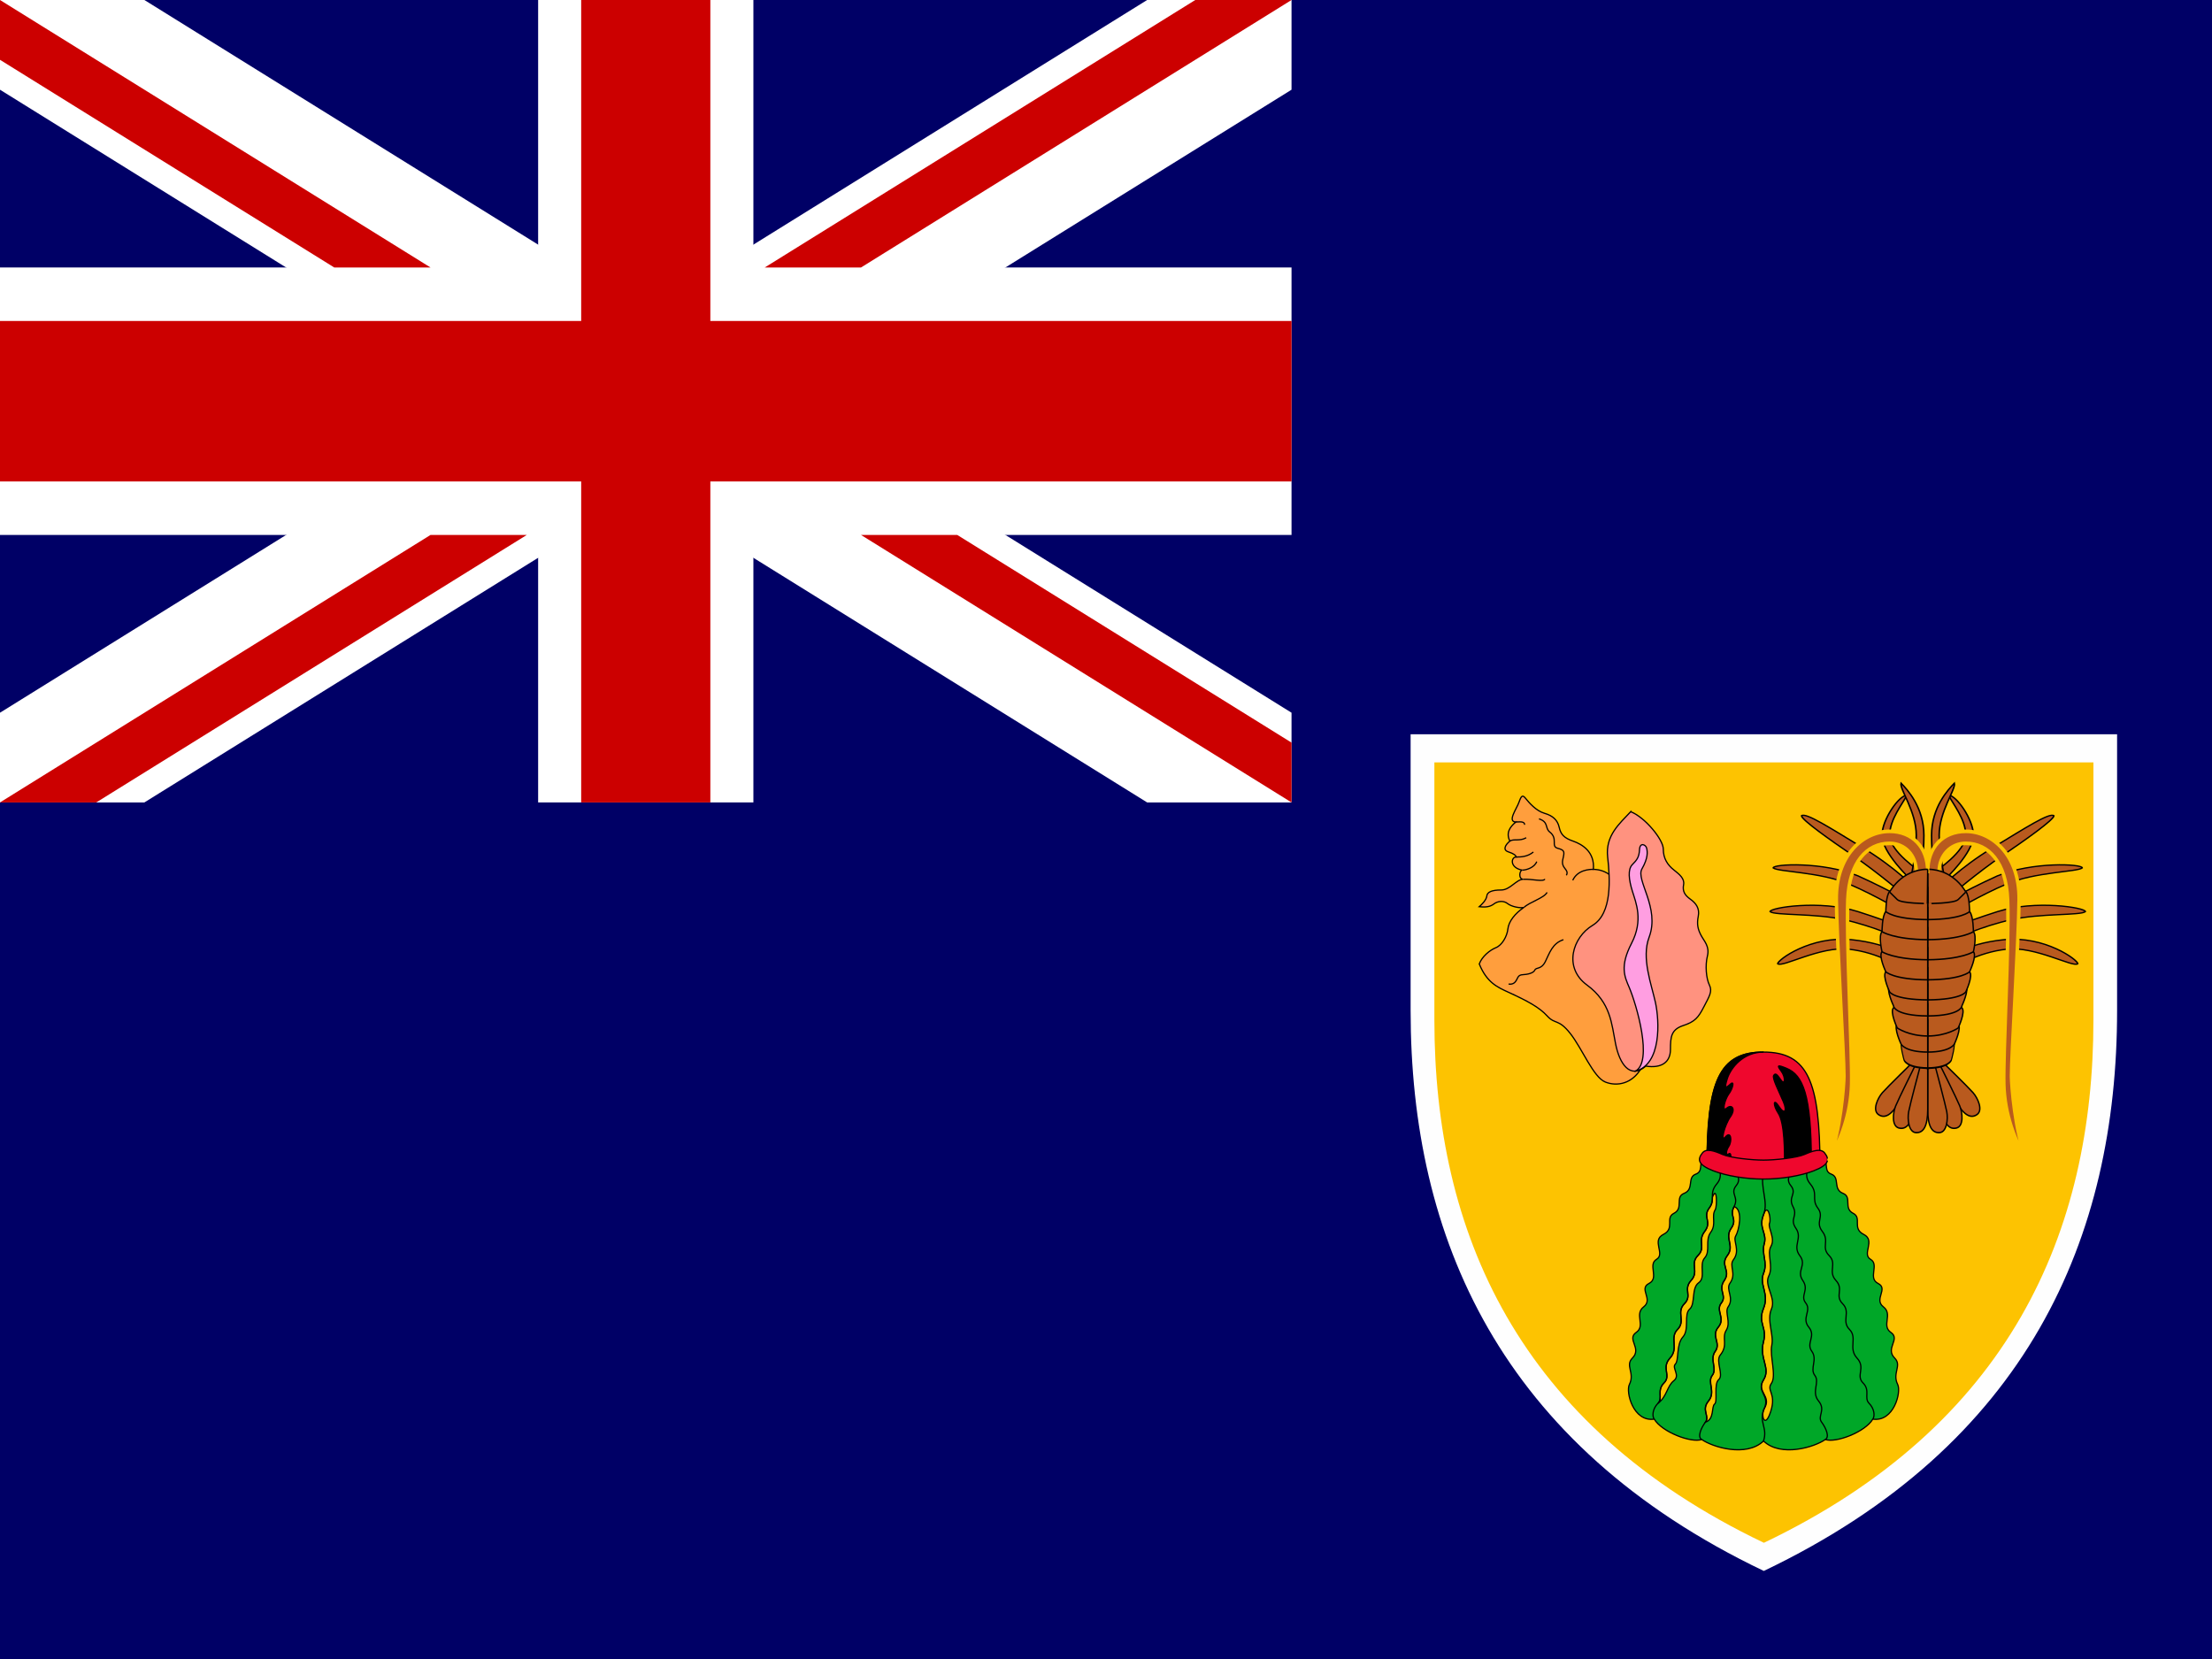
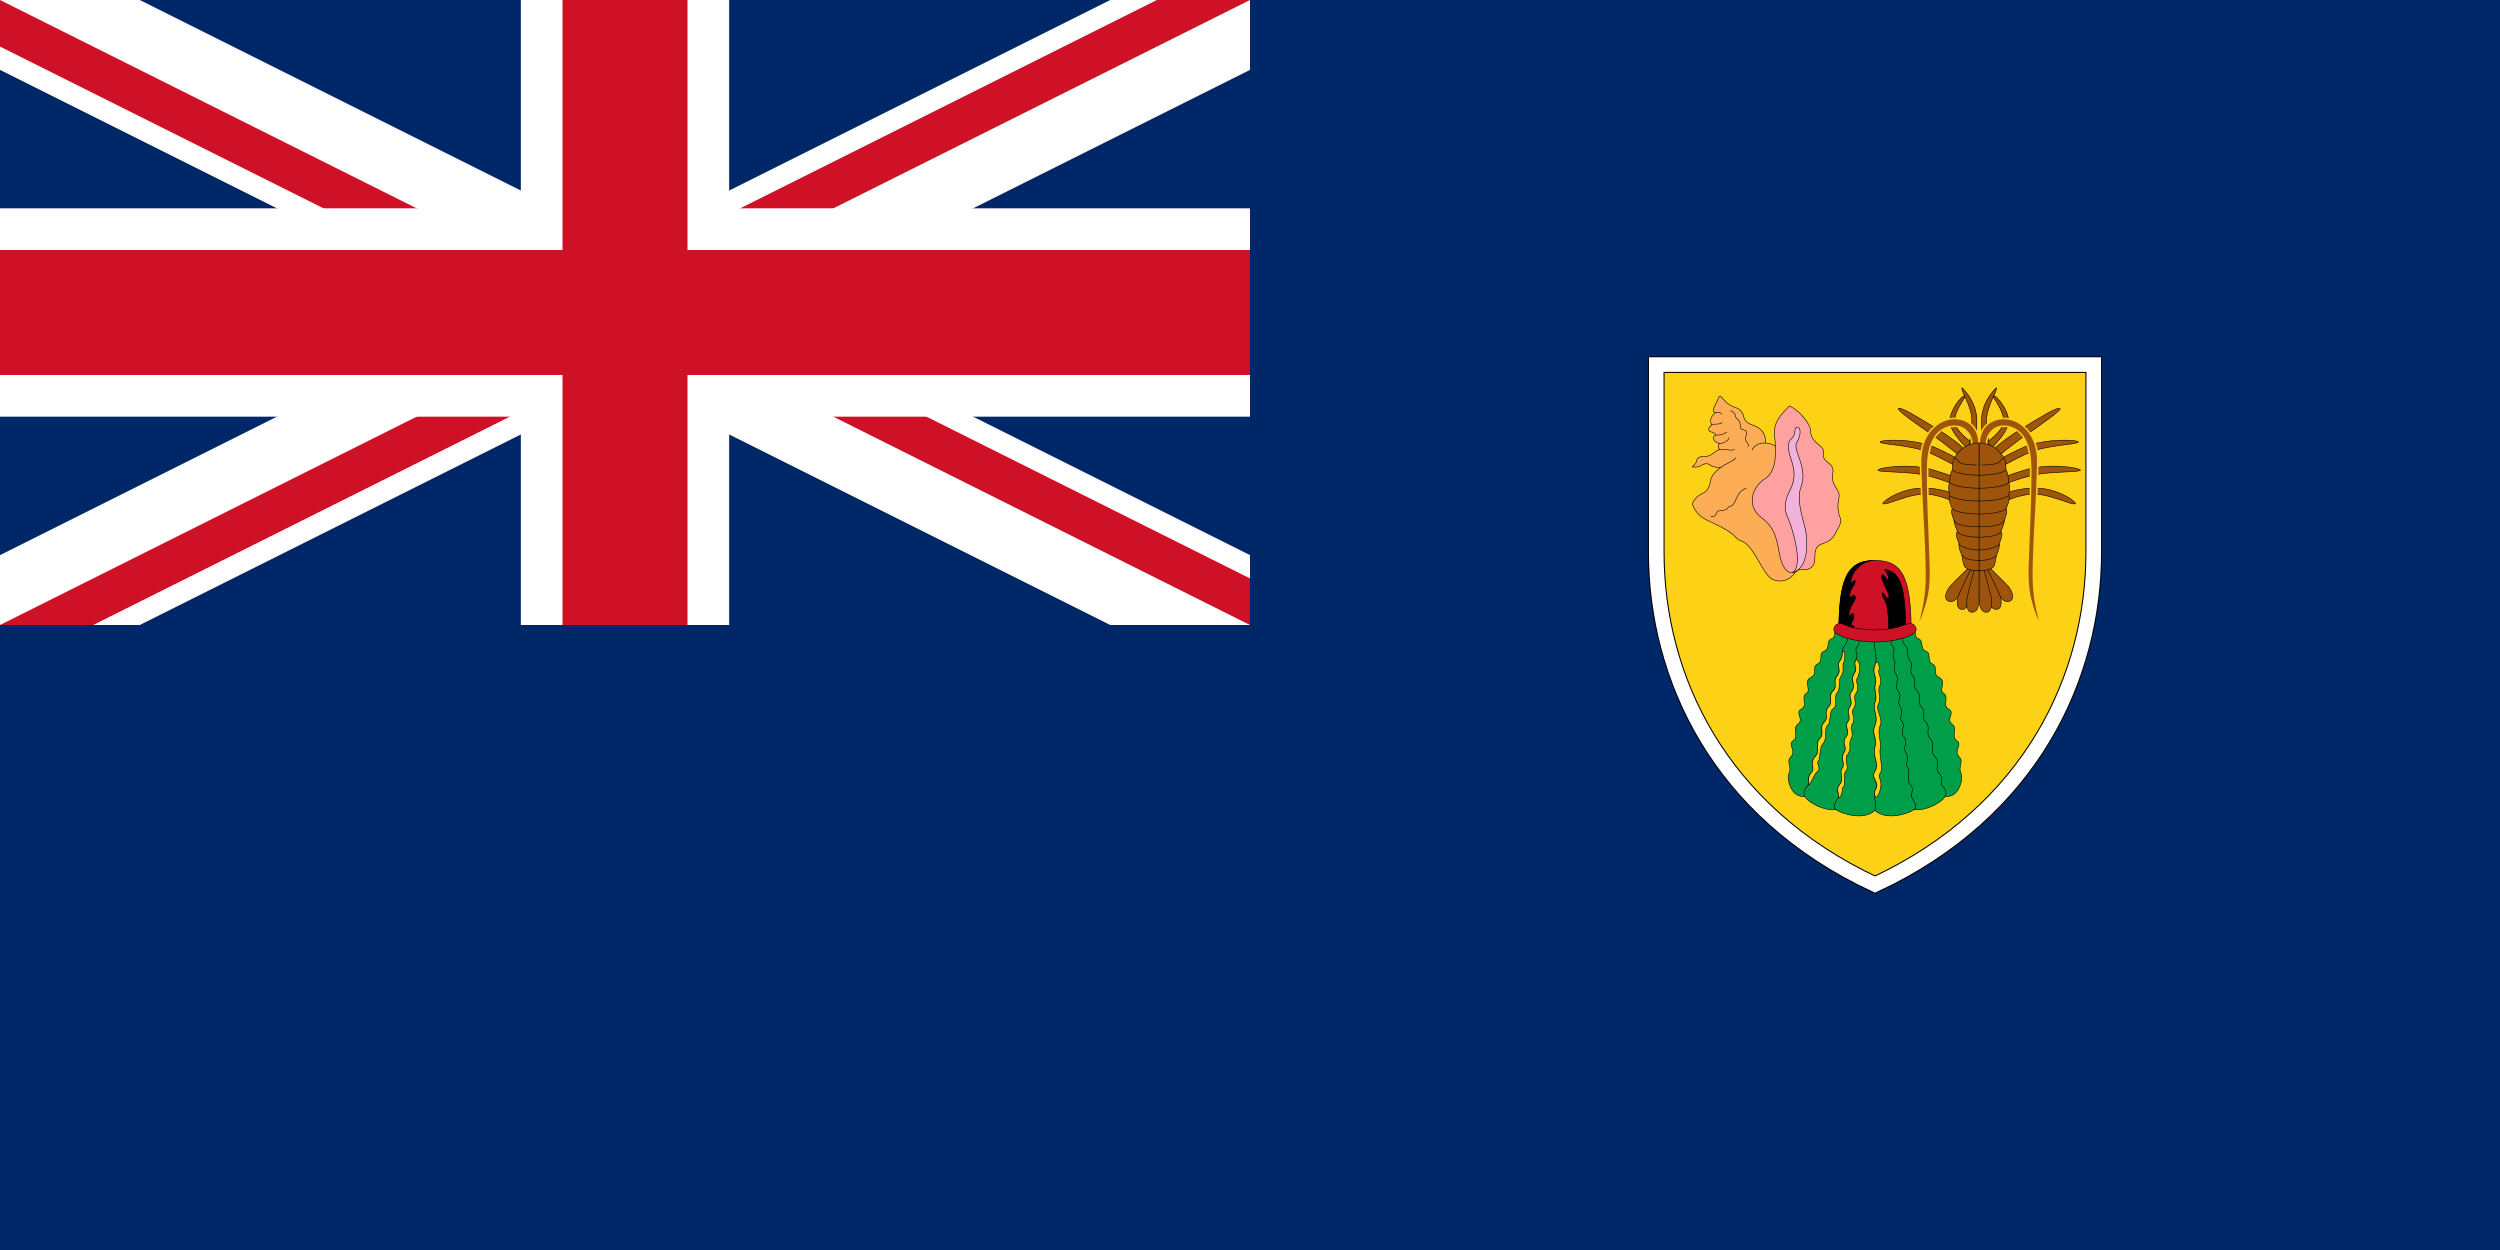
- <svg xmlns="http://www.w3.org/2000/svg" id="svg2" height="480" width="640" version="1.0">
-   <g id="flag">
-     <path id="path14" d="m640 480v-480h-640v480h640z" fill="#006" />
-     <g id="g1690" transform="matrix(.74736 0 0 .92867 0 .0002096)">
-       <rect id="rect3207" fill-rule="evenodd" height="250" width="500" y="-1.1369e-13" x="0" fill="#006" />
-       <g id="g878" stroke-width="1pt" transform="matrix(8.3333 0 0 8.3333 0 -.0002257)">
-         <path id="path879" d="m0 0v3.354l53.292 26.646h6.708v-3.354l-53.292-26.646h-6.708zm60 0v3.354l-53.292 26.646h-6.708v-3.354l53.292-26.646h6.708z" fill="#fff" />
-         <path id="path880" d="m25 0v30h10v-30h-10zm-25 10v10h60v-10h-60z" fill="#fff" />
-         <path id="path881" d="m0 12v6h60v-6h-60zm27-12v30h6v-30h-6z" fill="#c00" />
-         <path id="path882" d="m0 30 20-10h4.472l-20 10h-4.472zm0-30 20 10h-4.472l-15.528-7.764v-2.236zm35.528 10 20-10h4.472l-20 10h-4.472zm24.472 20-20-10h4.472l15.528 7.764v2.236z" fill="#c00" />
+ <svg xmlns="http://www.w3.org/2000/svg" xmlns:xlink="http://www.w3.org/1999/xlink" width="1200" height="600" viewBox="0 0 9600 4800">
+   <defs>
+     <path id="s" d="m840-1000v720c0 480-240 997-840 1277-600-280-840-797-840-1277v-720z" />
+     <clipPath id="c">
+       <path d="m0 0v15h65v15h-5zm60 0h-30v35H0v-5z" />
+     </clipPath>
+   </defs>
+   <g transform="scale(80)" fill="#002868">
+     <path d="m0 0h60a1 1 0 0 1-60 30z" />
+     <g fill="none">
+       <path stroke="#fff" stroke-width="6" d="m0 0 60 30m-60 0 60-30" />
+       <path stroke="#ce1126" stroke-width="4" clip-path="url(#c)" d="m0 0 60 30m-60 0 60-30" />
+       <path stroke="#fff" stroke-width="10" d="m30-5v40m-35-20h70" />
+       <path stroke="#ce1126" stroke-width="6" d="m30 0v35m-30-20h65" />
+     </g>
+     <path d="m0 30h60V0h60v60H0" />
+   </g>
+   <g transform="translate(7200,2400)" fill="none" stroke="#000">
+     <use xlink:href="#s" fill="#fcd116" stroke-width="64" />
+     <use xlink:href="#s" stroke="#fff" stroke-width="56" />
+     <g stroke-width="2.2" stroke-linecap="round" stroke-linejoin="round">
+       <g transform="translate(-400,-400)">
+         <path fill="#fcad56" d="m97 193c-22 37-59 45-88 33-30-12-57-82-87-120-29-37-37-21-57-43-19-21-49-37-96-59-26-12-53-23-71-69 7-19 26-35 41-41 15-5 27-27 29-46 2-18 18-38 40-53-10 2-31-2-41-9-9-8-24-6-33 1-9 6-20 8-36 6 6-5 17-16 18-26 1-10 13-15 36-15 22 0 37-26 55-26-13 0-10-22-3-23-32-6-28-32-15-32-1-4-5-8-20-13-14-5-7-18 4-26-10-20-1-35 15-48-22-1 2-32 8-49 6-16 9-18 16-8 8 9 26 30 47 36 20 6 32 17 36 34 4 18 12 27 34 35 23 7 54 26 50 69 18 1 31 6 42 15" />
+         <path fill="#ffa1a1" d="m152-349c0 24 11 39 25 51 15 12 28 22 25 37-3 16 3 26 16 36 14 10 24 22 20 42-4 20-1 32 7 47 8 15 22 27 16 51-6 24-3 56 5 72 7 15 0 27-14 54-14 26-22 36-51 46-30 9-32 27-32 58 0 32-21 48-60 42-40 33-65-6-75-55-10-49-12-102-71-145-58-44-35-118 14-148 49-29 43-115 37-168-5-53 30-83 57-112 36 14 81 69 81 92z" />
+         <path fill="#f1b2dc" d="m152-349m-85 341c-11-26-23-52 6-108 30-57 11-100 2-129-9-28-11-54 0-66 12-11 17-18 18-37 1-18 16-12 18-3 2 9 4 24-12 51-16 28 45 96 17 169-19 51 6 116 16 161 10 45 16 153-50 169 45-22 3-165-15-207z" />
+         <path d="m-230-16c11 2 17-4 20-11 3-7 5-11 15-12 10 0 26-3 30-11 3-8 15-1 26-21 10-21 17-45 44-54m74-174c-10 0-39 1-51 27m-83-151c24 7 14 23 26 32 22 17 2 35 20 40 18 5 17 8 13 28-6 23 16 24 8 39m-104 79c14-13 49-23 57-37m-58-32c21-1 49 7 53-1m-56-22c10 0 31-7 35-21m-50-11c12 0 27-1 42-12m-58-27c9-7 25 1 40-9m-25-39c7 0 22-2 22 7" />
      </g>
-     </g>
-     <g id="g2827" transform="matrix(.9382 0 0 .9382 -334.01 51.775)">
-       <path id="path1392" d="m1008.9 171.25v85.175c0 69.928-27.467 133.94-108.95 172.85-81.45-38.91-108.92-102.92-108.92-172.85v-85.175h217.91z" fill-opacity=".996" fill="#fff" />
-       <path id="path18" d="m1001.6 179.93v79.444c0 65.223-25.619 124.93-101.62 161.22-76.004-36.291-101.62-95.996-101.62-161.22v-79.444h203.25z" fill-opacity=".996" fill="#fdc300" />
-       <g id="g20" stroke="#000" stroke-width=".091" transform="matrix(4.1664 0 0 4.1669 -5.4589 -5.4597)">
-         <path id="path22" d="m205.96 52.847c-0.353-0.265-0.736-0.427-1.265-0.441 0.117-1.295-0.824-1.854-1.501-2.089-0.676-0.235-0.912-0.5-1.029-1.03-0.118-0.53-0.471-0.853-1.089-1.03-0.618-0.177-1.148-0.794-1.383-1.089-0.235-0.294-0.324-0.235-0.5 0.265-0.177 0.5-0.883 1.442-0.236 1.471-0.47 0.382-0.735 0.824-0.441 1.412-0.324 0.265-0.559 0.647-0.118 0.794 0.442 0.147 0.559 0.265 0.589 0.383-0.397 0-0.5 0.794 0.441 0.971-0.206 0.029-0.294 0.677 0.089 0.677-0.53 0-0.972 0.794-1.648 0.794-0.677 0-1.03 0.147-1.059 0.441-0.03 0.294-0.383 0.647-0.559 0.794 0.5 0.059 0.823 0 1.088-0.206s0.706-0.265 1.001-0.029c0.294 0.235 0.912 0.353 1.206 0.294-0.647 0.441-1.118 1.03-1.177 1.589-0.059 0.559-0.441 1.206-0.883 1.383-0.441 0.176-1.029 0.647-1.235 1.206 0.559 1.383 1.352 1.724 2.147 2.089 1.413 0.647 2.295 1.118 2.884 1.765 0.588 0.647 0.824 0.176 1.706 1.294 0.883 1.118 1.707 3.236 2.589 3.59 0.883 0.353 2.001 0.118 2.648-1 0.648-1.118 1.06-12.416-2.265-14.299z" fill="#ff9e3d" />
-         <path id="path24" d="m207.46 48.139c-0.824 0.883-1.884 1.765-1.707 3.354s0.353 4.178-1.118 5.061c-1.471 0.883-2.177 3.119-0.412 4.413 1.765 1.295 1.824 2.884 2.118 4.355 0.295 1.471 1.06 2.648 2.237 1.648 1.176 0.176 1.824-0.294 1.824-1.236s0.059-1.471 0.941-1.765c0.883-0.294 1.118-0.589 1.53-1.383 0.412-0.794 0.647-1.147 0.412-1.618-0.235-0.471-0.324-1.442-0.147-2.148 0.177-0.706-0.235-1.089-0.471-1.53-0.235-0.441-0.323-0.824-0.206-1.412 0.118-0.589-0.176-0.971-0.588-1.265-0.412-0.294-0.589-0.588-0.5-1.059 0.088-0.471-0.295-0.765-0.736-1.118s-0.765-0.824-0.765-1.53c0-0.706-1.353-2.354-2.412-2.766z" fill="#ff927f" />
-         <path id="path26" d="m207.79 67.352c1.971-0.5 1.795-3.737 1.501-5.09-0.295-1.353-1.051-3.292-0.471-4.825 0.824-2.177-1.001-4.237-0.53-5.061 0.471-0.824 0.412-1.265 0.353-1.53-0.058-0.265-0.5-0.471-0.529 0.088-0.03 0.559-0.177 0.765-0.53 1.118s-0.265 1.118 0 1.971c0.265 0.853 0.824 2.148-0.059 3.854-0.882 1.706-0.519 2.467-0.176 3.266 0.529 1.236 1.795 5.531 0.441 6.208z" fill="#ff9ee1" />
-         <path id="path28" d="m198.96 48.904c0.221 0 0.648-0.088 0.648 0.206" fill="none" />
-         <path id="path30" d="m198.52 50.316c0.265-0.191 0.736 0.029 1.206-0.25" fill="none" />
-         <path id="path32" d="m198.99 51.493c0.353 0 0.824-0.015 1.265-0.368" fill="none" />
-         <path id="path34" d="m199.43 52.464c0.324 0 0.927-0.206 1.074-0.632" fill="none" />
-         <path id="path36" d="m199.52 53.141c0.632-0.029 1.471 0.206 1.588-0.015" fill="none" />
-         <path id="path38" d="m199.55 55.23c0.441-0.412 1.486-0.691 1.721-1.118" fill="none" />
-         <path id="path40" d="m200.67 48.669c0.735 0.235 0.431 0.69 0.794 0.971 0.648 0.5 0.059 1.059 0.589 1.206 0.529 0.147 0.52 0.236 0.382 0.824-0.162 0.692 0.5 0.721 0.265 1.177" fill="none" />
-         <path id="path42" d="m204.7 52.406c-0.294 0-1.162 0.029-1.53 0.809" fill="none" />
-         <path id="path44" d="m198.42 60.894c0.339 0.059 0.508-0.134 0.603-0.324 0.103-0.206 0.147-0.353 0.456-0.368 0.309-0.015 0.78-0.103 0.883-0.338 0.103-0.235 0.471-0.015 0.78-0.633 0.309-0.618 0.515-1.353 1.338-1.618" fill="none" />
+       <g transform="translate(400,-400)" fill="#9e540a">
+         <g id="L1">
+           <path d="m-55-233c0 0-70-59-128-99-58-40-128-89-128-99 11-8 70 30 151 79 82 50 128 99 128 99zm-5 40c0 0-68-41-135-70-70-29-175-29-186-39 0-10 122-16 209 19 89 41 135 70 135 70zm-1 68c0 0-74-34-146-50-70-16-170-10-182-19 0-10 124-30 217 0 94 29 134 49 134 49zm-4 69c0 0-56-38-130-46-70-7-163 46-175 36 0-10 81-69 182-59 99 10 146 49 146 49zm23-218c0 0-71-65-71-109 0-39 43-99 62-99-10 20-43 60-43 99 0 40 75 89 75 89z" />
+           <path d="m-42-274c0 0 14-65 14-109 0-59-42-113-38-128 15 15 57 59 57 128 0 60-10 89-10 89z" />
+           <g stroke="none">
+             <use xlink:href="#ant" stroke="#fcd116" stroke-width="12" />
+             <path id="ant" d="m-25-295c0-19-7-36-19-49-16-19-40-25-65-21-30 5-54 23-69 51-20 37-22 77-23 116 0 135 5 190 9 323 1 39 8 119-10 182-7 27-15 52-27 78 8-33 12-50 16-75 11-65 8-126 6-186-4-123-11-186-15-335-1-45 3-79 24-115 22-37 60-64 103-64 18 0 33 3 48 12 30 16 44 49 44 82z" />
+           </g>
+           <path d="m-19 187c0 0-28 50-49 86-21 36-38 44-54 33-15-11-2-40 10-54 12-14 79-79 79-79z" />
+           <path d="m-12 191c0 0-11 57-20 98-8 41-22 55-39 50-18-4-15-37-8-54 7-17 49-103 49-103z" />
+           <path d="m0 193c0 0 0 58 0 100 0 42-10 59-29 58-18-1-22-33-18-52 3-18 28-111 28-111z" />
+         </g>
+         <use transform="scale(-1,1)" xlink:href="#L1" />
+         <g id="L2">
+           <path d="m0 192c-53-1-58-20-58-20 0 0-7-24-8-39-1-2-15-32-11-45-5-12-17-41-6-46-5-14-13-30-14-45-4-11-14-35-6-43 0 0-19-40-10-50 0 0-9-39 0-49 0 0 0-40 10-50 0 0 0-39 9-49 0 2 28-55 94-55l-1 85H0z" />
+           <path fill="none" d="m0-26c-85-1-103-20-103-20m103-30c-85 0-113-20-113-20m113-29c-85-1-113-20-113-20m113-30c-85-1-103-20-103-20m102-19c1 0-64 0-74-10l-19-19m94 395c-25 0-53-4-66-19m66-21c-47 0-75-19-75-19 0 0-1-2-2-5m77-25c-62-1-79-14-83-21m83-19c-85 0-94-20-94-20 0 0-1-2-3-6" />
+         </g>
+         <use transform="scale(-1,1)" xlink:href="#L2" />
      </g>
-       <g id="g136" stroke="#000" stroke-width=".091" transform="matrix(4.1664 0 0 4.1669 -5.4589 -5.4597)">
-         <path id="path138" d="m221.76 73.75c0.333 0.484-0.012 1.007 0.553 1.216 0.662 0.245 0.084 1.116 0.865 1.422 0.692 0.272 0.005 1.105 0.753 1.478 0.669 0.335-0.112 1.116 0.781 1.562 0.892 0.446-0.168 1.45 0.502 1.841 0.669 0.391-0.223 1.395 0.558 1.785 0.781 0.39-0.335 1.171 0.39 1.729 0.725 0.558-0.167 1.395 0.558 1.897s-0.445 1.173 0.279 1.897c0.558 0.558-0.201 1.104 0.223 1.952 0.279 0.558-0.279 2.789-1.841 2.566-0.558 0.948-2.733 1.785-3.514 1.506-0.781 0.558-3.291 1.339-4.575 0.112-1.282 1.227-3.793 0.446-4.574-0.112-0.781 0.279-2.956-0.558-3.514-1.506-1.562 0.223-2.12-2.008-1.841-2.566 0.424-0.848-0.335-1.395 0.223-1.952 0.724-0.724-0.446-1.395 0.279-1.897s-0.167-1.339 0.558-1.897c0.725-0.558-0.391-1.339 0.39-1.729 0.781-0.391-0.111-1.395 0.558-1.785 0.67-0.391-0.39-1.395 0.502-1.841 0.893-0.446 0.112-1.227 0.781-1.562 0.748-0.374 0.061-1.206 0.753-1.478 0.781-0.307 0.203-1.177 0.865-1.422 0.574-0.212 0.208-0.749 0.57-1.239 1.661 0.653 6.803 1.122 8.918 0.023z" fill="#00a728" />
-         <g id="g140" fill-opacity=".996" fill="#fdc300">
-           <path id="path142" d="m213.51 76.668c0.001 0.251-0.005 0.5-0.237 0.809-0.502 0.669 0.223 1.004-0.335 1.729-0.557 0.725 0.112 1.171-0.502 1.785-0.613 0.614 0.112 1.171-0.502 1.841-0.613 0.669 0.112 1.116-0.502 1.729-0.613 0.614 0.112 1.283-0.502 1.897-0.613 0.614 0.112 1.395-0.558 2.12-0.669 0.725 0.112 1.283-0.446 1.841-0.558 0.558-0.056 1.116-0.446 1.506 0.669-0.502 0.669-1.283 1.171-1.673 0.502-0.391-0.167-0.948 0.112-1.227s0.056-1.45 0.558-2.008c0.502-0.558 0.056-1.673 0.502-2.064s0.111-1.562 0.669-1.952 0-1.339 0.446-1.841c0.447-0.502 0-1.283 0.447-1.897 0.446-0.614 0.02-1.171 0.334-1.673 0.14-0.223 0.14-1.841-0.209-0.92z" />
-           <path id="path144" d="m215.12 77.365c-0.39 0.725 0.279 0.892-0.223 1.618s0.279 1.283-0.279 2.008 0.279 1.116-0.223 1.841c-0.502 0.725 0.223 1.116-0.223 1.673-0.447 0.558 0.334 1.116-0.223 1.785-0.558 0.669 0.223 1.171-0.224 1.785-0.446 0.614 0.168 1.283-0.223 1.785-0.39 0.502 0.279 1.227-0.279 1.897s0.112 1.116-0.223 1.562c0.67-0.223 0.419-1.144 0.67-1.339 0.251-0.195-0.084-1.478 0.306-1.813 0.391-0.335-0.251-1.367 0.112-1.813 0.614-0.753 0.084-1.255 0.446-1.841 0.363-0.586-0.138-1.338 0.14-1.729 0.474-0.669-0.21-1.273 0.139-1.757 0.502-0.697-0.097-1.272 0.251-1.729 0.53-0.697-0.056-1.395 0.168-1.757 0.223-0.363 0.585-1.925-0.112-2.175z" />
-           <path id="path146" d="m217.29 77.974c-0.39 0.972 0.279 1.361 0.056 2.138-0.223 0.778 0.279 1.361-0.056 2.203-0.334 0.842 0.447 1.49 0 2.592-0.446 1.102 0.288 1.376 0 2.462-0.334 1.264 0.558 1.933 0 2.826-0.557 0.892 0.639 1.188 0.056 2.12-0.279 0.446 0.028 1.59 0.474 0.223 0.447-1.367-0.334-1.534 0.056-2.092 0.391-0.558-0.139-2.036 0.028-2.817 0.168-0.781-0.39-1.841-0.028-2.678 0.363-0.837-0.558-1.729-0.195-2.454 0.363-0.725-0.167-1.618 0.167-2.203 0.335-0.586-0.251-1.367-0.111-1.701 0.139-0.335-0.14-1.571-0.447-0.618z" />
+       <g>
+         <g id="L3">
+           <path fill="#009e49" d="m0 712c-43 40-126 14-152-4-27 9-99-19-118-50-52 7-70-67-61-86 14-28-11-46 7-65 25-24-14-47 10-63 24-17-6-45 18-63 25-19-13-45 13-58 26-13-3-47 19-60 22-13-13-46 17-61 29-15 3-41 26-52 25-13 2-40 25-49 26-11 7-40 29-48 19-7 7-25 19-41H0" />
+           <path d="m-99 18c-20 20 4 35-16 59-21 25-2 38-19 60-17 22 8 33-11 58-19 24 4 39-17 59-20 21 4 39-17 61-20 23 4 38-16 58-21 21 3 43-17 63-20 21 4 47-19 71-22 24 4 43-14 61-19 19-2 38-15 51-13 13-15 31-10 39m210-633c-18 25 10 36-7 56-17 21 7 28-6 52-13 24 10 30-7 54-17 24 9 43-9 67-19 24 9 37-8 61-16 25 8 38-7 56-15 19 11 37-8 60-18 22 8 39-7 59-15 21 6 43-7 60-13 16 9 41-10 63-18 22 4 37-7 52-11 15-20 37-9 43" />
        </g>
-         <path id="path148" d="m221.47 74.408c0-6.303-0.892-8.479-4.184-8.479-3.291 0-4.183 2.175-4.183 8.479h8.367z" fill="#ef072d" />
-         <g id="g150" fill="none">
-           <path id="path152" d="m214.33 73.906c-0.614 0.614 0.112 1.06-0.502 1.785-0.614 0.725-0.056 1.116-0.558 1.785s0.223 1.004-0.335 1.729c-0.557 0.725 0.112 1.171-0.502 1.785-0.613 0.614 0.112 1.171-0.502 1.841-0.613 0.669 0.112 1.116-0.502 1.729-0.613 0.614 0.112 1.283-0.502 1.897-0.613 0.614 0.112 1.395-0.558 2.12-0.669 0.725 0.112 1.283-0.446 1.841-0.558 0.558-0.056 1.116-0.446 1.506-0.391 0.391-0.446 0.934-0.279 1.171" />
-           <path id="path154" d="m215.5 74.129c-0.557 0.725 0.279 1.06-0.223 1.673-0.502 0.614 0.223 0.837-0.167 1.562s0.279 0.892-0.223 1.618 0.279 1.283-0.279 2.008 0.279 1.116-0.223 1.841c-0.502 0.725 0.223 1.116-0.223 1.673-0.447 0.558 0.334 1.116-0.223 1.785-0.558 0.669 0.223 1.171-0.224 1.785-0.446 0.614 0.168 1.283-0.223 1.785-0.39 0.502 0.279 1.227-0.279 1.897s0.112 1.116-0.223 1.562c-0.335 0.446-0.599 1.102-0.279 1.283" />
-           <path id="path156" d="m217.29 74.799c-0.278 1.166 0.391 2.203 0 3.175-0.39 0.972 0.279 1.361 0.056 2.138-0.223 0.778 0.279 1.361-0.056 2.203-0.334 0.842 0.447 1.49 0 2.592-0.446 1.102 0.288 1.376 0 2.462-0.334 1.264 0.558 1.933 0 2.826-0.557 0.892 0.503 1.116 0.056 2.12-0.446 1.004 0.279 1.395-0.056 2.399" />
-           <path id="path158" d="m220.25 73.906c0.614 0.614-0.112 1.06 0.502 1.785 0.614 0.725 0.056 1.116 0.558 1.785s-0.223 1.004 0.335 1.729c0.557 0.725-0.112 1.171 0.502 1.785 0.613 0.614-0.112 1.171 0.502 1.841 0.613 0.669-0.112 1.116 0.502 1.729 0.613 0.614-0.112 1.283 0.502 1.897 0.613 0.614-0.112 1.395 0.558 2.12 0.669 0.725-0.112 1.283 0.446 1.841 0.558 0.558 0.056 1.116 0.446 1.506 0.391 0.391 0.447 0.934 0.279 1.171" />
-           <path id="path160" d="m219.08 74.129c0.557 0.725-0.279 1.06 0.223 1.673 0.502 0.614-0.223 0.837 0.167 1.562 0.391 0.725-0.279 0.892 0.223 1.618s-0.279 1.283 0.279 2.008-0.279 1.116 0.223 1.841c0.502 0.725-0.223 1.116 0.223 1.673 0.447 0.558-0.334 1.116 0.224 1.785 0.557 0.669-0.224 1.171 0.223 1.785 0.446 0.614-0.168 1.283 0.223 1.785 0.39 0.502-0.279 1.227 0.279 1.897s-0.112 1.116 0.223 1.562c0.335 0.446 0.6 1.102 0.279 1.283" />
-         </g>
-         <path id="path162" d="m213.11 74.408c0-6.303 0.892-8.479 4.183-8.479-1.506 0-2.426 1.171-2.677 1.952s-0.112 0.725 0.223 0.418 0.167 0.363-0.111 0.725c-0.279 0.363-0.558 1.395-0.168 1.06 0.391-0.335 0.697 0.056 0.279 0.641s-0.781 1.952-0.363 1.478c0.419-0.474 0.502 0.307 0.252 0.697-0.252 0.391-0.224 0.725 0 0.558 0.223-0.167 0.195 0.641-0.028 0.948h-1.59z" />
-         <path id="path164" d="m220.83 74.046c0-4.937-0.613-6.415-1.84-6.917-0.695-0.285-0.715-0.223-0.383 0.223s0.281 1.088-0.026 0.641c-0.306-0.446-0.408-0.53-0.536-0.335-0.128 0.195 0.357 1.116 0.715 1.952 0.288 0.673 0.102 1.004-0.332 0.335s-0.434-0.063-0.053 0.502c0.489 0.725 0.474 2.929 0.474 3.849l1.981-0.251z" />
-         <path id="path166" d="m217.29 75.329c1.311 0 2.746-0.234 3.71-0.608 1.144-0.444 1.205-0.834 0.809-1.333-0.279-0.351-0.893-0.14-1.478 0.117-0.586 0.257-2.204 0.421-3.041 0.421-0.836 0-2.454-0.164-3.04-0.421-0.585-0.257-1.199-0.468-1.478-0.117-0.396 0.498-0.335 0.888 0.809 1.333 0.963 0.374 2.399 0.608 3.709 0.608z" fill="#ef072d" />
-       </g>
-       <g id="g1070" fill-rule="evenodd" fill="#b95a1e" transform="matrix(.8956 0 0 .8957 239.49 59.739)">
-         <path id="path577" d="m779.41 912.6s-0.12 103.6 0 179.24c0.12 75.63 19.822 104.91 54.262 103.59 34.44-1.33 41.108-58.83 34.531-92.08-6.577-33.26-53.24-198.97-53.24-198.97l-35.553 8.222z" transform="matrix(.063084 -.040736 .038634 .066517 712.1 209.87)" stroke="#000" stroke-width="6.377" />
-         <path id="path576" d="m779.41 912.6s-0.12 103.6 0 179.24c0.12 75.63 19.822 104.91 54.262 103.59 34.44-1.33 41.108-58.83 34.531-92.08-6.577-33.26-53.24-198.97-53.24-198.97l-35.553 8.222z" transform="matrix(.072361 -.016199 .015363 .076299 725.15 182.35)" stroke="#000" stroke-width="6.377" />
-         <path id="path575" d="m779.41 912.6s-0.12 103.6 0 179.24c0.12 75.63 19.822 104.91 54.262 103.59 34.44-1.33 41.108-58.83 34.531-92.08-6.577-33.26-53.24-198.97-53.24-198.97l-35.553 8.222z" transform="matrix(.073974 0 0 .077999 736.23 168.42)" stroke="#000" stroke-width="6.377" />
-         <path id="path574" d="m779.53 255.12c159.57-1.394 177.16-35.432 177.16-35.432s35.43-70.866 17.716-88.584c-17.717-17.716-194.88-17.716-194.88-17.716v141.73z" transform="matrix(.045906 0 0 .077999 758.11 219.55)" stroke="#000" stroke-width="8.095" />
-         <path id="path570" d="m779.53 255.12c106.3 0 124.02-35.432 124.02-35.432s35.43-70.866 17.716-88.584c-17.717-17.716-141.73-17.716-141.73-17.716v141.73z" transform="matrix(.073974 0 0 .077999 736.23 214.02)" stroke="#000" stroke-width="6.377" />
-         <path id="path569" d="m779.53 255.12c88.583 0 141.73-35.433 141.73-35.433s35.43-70.866 17.716-88.584c-17.72-17.72-159.45-17.71-159.45-17.71v141.73z" transform="matrix(.073974 0 0 .077999 736.23 208.49)" stroke="#000" stroke-width="6.377" />
-         <path id="path554" d="m832.68 113.39s70.866-88.583 194.88-177.17c124.01-88.582 213.73-156.72 230.31-141.73 0 17.717-106.3 106.3-194.88 177.17-88.59 70.86-194.89 177.16-194.89 177.16l-35.433-35.433z" transform="matrix(.091804 0 0 .077999 721.87 168.58)" stroke="#000" stroke-width="5.724" />
-         <path id="path557" d="m832.68 113.39s70.05-52.025 204.38-124.02c132.23-63.918 318.89-53.15 318.89-35.433-17.71 17.716-177.16 17.716-283.46 70.866-101.48 50.729-204.39 124.01-204.39 124.01l-35.433-35.433z" transform="matrix(.091804 0 0 .077999 722.63 174.11)" stroke="#000" stroke-width="5.724" />
-         <path id="path558" d="m832.68 113.39s61.675-35.068 204.38-88.583c141.72-53.15 329.87-17.717 329.87 0-17.7 17.713-170.4 6.944-276.7 35.429-109.99 27.758-222.09 88.584-222.09 88.584l-35.433-35.433z" transform="matrix(.091804 0 0 .077999 722.7 183.63)" stroke="#000" stroke-width="5.724" />
-         <path id="path559" d="m832.68 113.39s71.079-70.976 222.47-88.583c152.3-17.72 276.3 88.583 276.3 106.29-17.7 17.72-159.5-77.972-265.7-64.286-112.67 13.654-197.69 82.006-197.69 82.006l-35.433-35.433z" transform="matrix(.091804 0 0 .077999 723.32 193.29)" stroke="#000" stroke-width="5.724" />
-         <path id="path568" d="m779.53 255.12c159.57-1.394 159.45-45.508 159.45-45.508s35.43-70.866 17.716-88.584c-17.717-17.716-177.16-7.64-177.16-7.64v141.73z" transform="matrix(.073974 0 0 .077999 736.23 201.59)" stroke="#000" stroke-width="6.377" />
-         <path id="path567" d="m779.53 255.12c159.57-1.394 177.16-35.432 177.16-35.432s35.43-70.866 17.716-88.584c-17.717-17.716-194.88-17.716-194.88-17.716v141.73z" transform="matrix(.073974 0 0 .077999 736.23 196.06)" stroke="#000" stroke-width="6.377" />
-         <path id="path565" d="m779.53 255.12c159.57-1.394 194.88-35.433 194.88-35.433s35.43-70.866 17.716-88.583c-17.717-17.716-212.6-17.716-212.6-17.716v141.73z" transform="matrix(.073974 0 0 .077999 736.23 189.15)" stroke="#000" stroke-width="6.377" />
-         <path id="path566" d="m779.53 255.12c159.57-1.394 212.6-35.433 212.6-35.433s17.714-70.866 0-88.583c-17.717-17.716-212.6-17.716-212.6-17.716v141.73z" transform="matrix(.073974 0 0 .077999 736.23 182.24)" stroke="#000" stroke-width="6.377" />
-         <path id="path560" d="m832.68 113.39s114.21-88.583 114.21-159.45c0-70.866-50.349-141.73-64.625-177.17 28.552 0 93.176 106.3 93.176 177.17 0 77.444-107.32 194.88-107.32 194.88l-35.433-35.433z" transform="matrix(.091804 0 0 .077999 720.08 162.89)" stroke="#000" stroke-width="5.724" />
-         <path id="path561" d="m832.68 113.39s-14.276-53.15-14.276-159.45c0-124.02 63.001-202.89 85.654-230.32 5.898 27.422-57.102 124.02-57.102 230.32 0 77.444 21.157 194.88 21.157 194.88l-35.433-35.433z" transform="matrix(.091804 0 0 .077999 720.08 162.89)" stroke="#000" stroke-width="5.724" />
-         <path id="path564" d="m779.53 255.12c159.57-1.394 212.6-35.433 212.6-35.433s0-70.866-17.716-88.583c-17.717-17.716-194.88-17.716-194.88-17.716v141.73z" transform="matrix(.073974 0 0 .077999 736.23 175.33)" stroke="#000" stroke-width="6.377" />
-         <path id="path563" d="m779.53 255.12c159.57-1.394 194.88-35.433 194.88-35.433s0-70.866-17.716-88.583c-17.717-17.716-177.16-17.716-177.16-17.716v141.73z" transform="matrix(.073974 0 0 .077999 736.23 168.42)" stroke="#000" stroke-width="6.377" />
-         <path id="path553" d="m318.9 1318.1c55.065-122.32 70.866-336.61 70.866-372.05 0-99.782-32.948-585.11-35.433-779.53s124.02-301.18 248.03-301.18c106.3 0 177.17 70.866 177.17 177.17h-53.15c0-70.866-53.15-124.02-124.02-124.02-106.3 0-187.99 83.739-194.88 248.03-7.605 189.89 21.316 682.94 17.717 814.96s-51.234 249.72-106.3 336.61z" transform="matrix(-.073974 0 0 .077999 851.56 168.42)" stroke="#fdc301" stroke-width="16.071" />
-         <path id="path578" d="m779.41 912.6s-0.12 103.6 0 179.24c0.12 75.63 19.822 104.91 54.262 103.59 34.44-1.33 41.108-58.83 34.531-92.08-6.577-33.26-53.24-198.97-53.24-198.97l-35.553 8.222z" transform="matrix(-.063084 -.040736 -.038634 .066517 875.69 209.87)" stroke="#000" stroke-width="6.377" />
-         <path id="path562" d="m779.53 32.884c124.13 0.141 177.77 102.39 177.46 100.31l-35.734 33.347c-18.985 17.717-141.73 17.717-140.21 17.626l-1.52-151.29z" transform="matrix(.073974 0 0 .077999 736.23 168.42)" stroke="#000" stroke-width="6.377" />
-         <path id="path579" d="m779.41 912.6s-0.12 103.6 0 179.24c0.12 75.63 19.822 104.91 54.262 103.59 34.44-1.33 41.108-58.83 34.531-92.08-6.577-33.26-53.24-198.97-53.24-198.97l-35.553 8.222z" transform="matrix(-.072361 -.016199 -.015363 .076299 862.63 182.35)" stroke="#000" stroke-width="6.377" />
-         <path id="path580" d="m779.41 912.6s-0.12 103.6 0 179.24c0.12 75.63 19.822 104.91 54.262 103.59 34.44-1.33 41.108-58.83 34.531-92.08-6.577-33.26-53.24-198.97-53.24-198.97l-35.553 8.222z" transform="matrix(-.073974 0 0 .077999 851.55 168.42)" stroke="#000" stroke-width="6.377" />
-         <path id="path581" d="m779.53 255.12c159.57-1.394 177.16-35.432 177.16-35.432s35.43-70.866 17.716-88.584c-17.717-17.716-194.88-17.716-194.88-17.716v141.73z" transform="matrix(-.045906 0 0 .077999 829.67 219.55)" stroke="#000" stroke-width="8.095" />
-         <path id="path582" d="m779.53 255.12c106.3 0 124.02-35.432 124.02-35.432s35.43-70.866 17.716-88.584c-17.717-17.716-141.73-17.716-141.73-17.716v141.73z" transform="matrix(-.073974 0 0 .077999 851.55 214.02)" stroke="#000" stroke-width="6.377" />
-         <path id="path583" d="m779.53 255.12c88.583 0 141.73-35.433 141.73-35.433s35.43-70.866 17.716-88.584c-17.72-17.72-159.45-17.71-159.45-17.71v141.73z" transform="matrix(-.073974 0 0 .077999 851.55 208.49)" stroke="#000" stroke-width="6.377" />
-         <path id="path584" d="m832.68 113.39s70.866-88.583 194.88-177.17c124.01-88.582 213.73-156.72 230.31-141.73 0 17.717-106.3 106.3-194.88 177.17-88.59 70.86-194.89 177.16-194.89 177.16l-35.433-35.433z" transform="matrix(-.091804 0 0 .077999 865.91 168.58)" stroke="#000" stroke-width="5.724" />
-         <path id="path585" d="m832.68 113.39s70.05-52.025 204.38-124.02c132.23-63.918 318.89-53.15 318.89-35.433-17.71 17.716-177.16 17.716-283.46 70.866-101.48 50.729-204.39 124.01-204.39 124.01l-35.433-35.433z" transform="matrix(-.091804 0 0 .077999 865.16 174.11)" stroke="#000" stroke-width="5.724" />
-         <path id="path586" d="m832.68 113.39s61.675-35.068 204.38-88.583c141.72-53.15 329.87-17.717 329.87 0-17.7 17.713-170.4 6.944-276.7 35.429-109.99 27.758-222.09 88.584-222.09 88.584l-35.433-35.433z" transform="matrix(-.091804 0 0 .077999 865.09 183.63)" stroke="#000" stroke-width="5.724" />
-         <path id="path587" d="m832.68 113.39s71.079-70.976 222.47-88.583c152.3-17.72 276.3 88.583 276.3 106.29-17.7 17.72-159.5-77.972-265.7-64.286-112.67 13.654-197.69 82.006-197.69 82.006l-35.433-35.433z" transform="matrix(-.091804 0 0 .077999 864.47 193.29)" stroke="#000" stroke-width="5.724" />
-         <path id="path588" d="m779.53 255.12c159.57-1.394 159.45-45.508 159.45-45.508s35.43-70.866 17.716-88.584c-17.717-17.716-177.16-7.64-177.16-7.64v141.73z" transform="matrix(-.073974 0 0 .077999 851.55 201.59)" stroke="#000" stroke-width="6.377" />
-         <path id="path589" d="m779.53 255.12c159.57-1.394 177.16-35.432 177.16-35.432s35.43-70.866 17.716-88.584c-17.717-17.716-194.88-17.716-194.88-17.716v141.73z" transform="matrix(-.073974 0 0 .077999 851.55 196.06)" stroke="#000" stroke-width="6.377" />
-         <path id="path590" d="m779.53 255.12c159.57-1.394 194.88-35.433 194.88-35.433s35.43-70.866 17.716-88.583c-17.717-17.716-212.6-17.716-212.6-17.716v141.73z" transform="matrix(-.073974 0 0 .077999 851.55 189.15)" stroke="#000" stroke-width="6.377" />
-         <path id="path591" d="m779.53 255.12c159.57-1.394 212.6-35.433 212.6-35.433s17.714-70.866 0-88.583c-17.717-17.716-212.6-17.716-212.6-17.716v141.73z" transform="matrix(-.073974 0 0 .077999 851.55 182.24)" stroke="#000" stroke-width="6.377" />
-         <path id="path592" d="m832.68 113.39s114.21-88.583 114.21-159.45c0-70.866-50.349-141.73-64.625-177.17 28.552 0 93.176 106.3 93.176 177.17 0 77.444-107.32 194.88-107.32 194.88l-35.433-35.433z" transform="matrix(-.091804 0 0 .077999 867.71 162.89)" stroke="#000" stroke-width="5.724" />
-         <path id="path593" d="m832.68 113.39s-14.276-53.15-14.276-159.45c0-124.02 63.001-202.89 85.654-230.32 5.898 27.422-57.102 124.02-57.102 230.32 0 77.444 21.157 194.88 21.157 194.88l-35.433-35.433z" transform="matrix(-.091804 0 0 .077999 867.71 162.89)" stroke="#000" stroke-width="5.724" />
-         <path id="path594" d="m779.53 255.12c159.57-1.394 212.6-35.433 212.6-35.433s0-70.866-17.716-88.583c-17.717-17.716-194.88-17.716-194.88-17.716v141.73z" transform="matrix(-.073974 0 0 .077999 851.55 175.33)" stroke="#000" stroke-width="6.377" />
-         <path id="path595" d="m779.53 255.12c159.57-1.394 194.88-35.433 194.88-35.433s0-70.866-17.716-88.583c-17.717-17.716-177.16-17.716-177.16-17.716v141.73z" transform="matrix(-.073974 0 0 .077999 851.55 168.42)" stroke="#000" stroke-width="6.377" />
-         <path id="path597" d="m318.9 1318.1c55.065-122.32 70.866-336.61 70.866-372.05 0-99.782-32.948-585.11-35.433-779.53s124.02-301.18 248.03-301.18c106.3 0 177.17 70.866 177.17 177.17h-53.15c0-70.866-53.15-124.02-124.02-124.02-106.3 0-187.99 83.739-194.88 248.03-7.605 189.89 21.316 682.94 17.717 814.96s-51.234 249.72-106.3 336.61z" transform="matrix(.073974 0 0 .077999 736.22 168.42)" stroke="#fdc301" stroke-width="16.071" />
-         <path id="path596" d="m779.53 32.884c124.13 0.141 177.77 102.39 177.46 100.31l-35.734 33.347c-18.985 17.717-141.73 17.717-140.21 17.626l-1.52-151.29z" transform="matrix(-.073974 0 0 .077999 851.55 168.42)" stroke="#000" stroke-width="6.377" />
+         <use transform="scale(-1,1)" xlink:href="#L3" />
+         <path stroke="#009e49" d="m0 712v-700" />
+         <path d="m-99 18m99 30c-9 39 13 73 0 106-13 32 9 45 2 71-8 26 9 45-2 73-11 28 15 50 0 87-15 36 10 45 0 82-11 42 19 64 0 94-19 30 17 37 2 71-15 33 9 46-2 80" />
+         <path fill="#fcd116" d="m15 174c-5 11 15 37 4 57-12 19 6 49-6 73-12 24 19 54 7 82-13 28 6 63 0 89-5 26 13 76 0 94-13 19 13 24-2 70-15 46-25 7-16-7 19-31-21-41-2-71 19-30-11-52 0-94 10-37-15-46 0-82 15-37-11-59 0-87 11-28-6-47 2-73 7-26-15-39-2-71 10-32 20 9 15 20zm-84 32c-7 12 12 35-5 58-12 16 8 35-9 58-11 16 11 36-4 59-10 13 7 38-5 57-12 20 6 36-15 62-12 14 9 49-4 60-13 11-1 54-10 60-8 7 0 38-22 45 11-15-11-30 7-52 19-22-3-47 10-63 13-17-8-39 7-60 15-20-11-37 7-59 19-23-7-41 8-60 15-18-9-31 7-56 17-24-11-37 8-61 18-24-8-43 9-67 17-24-6-30 7-54 24 9 12 61 4 73zm-50-65c-10 16 4 35-11 55-15 21 0 47-15 64-15 16 4 48-15 61-19 13-7 52-22 65-15 13 0 50-17 69-17 19-9 58-19 67-9 9 13 28-3 41-17 13-17 39-39 56 13-13-4-32 15-51 18-18-8-37 14-61 23-24-1-50 19-71 20-20-4-42 17-63 20-20-4-35 16-58 21-22-3-40 17-61 21-20-2-35 17-59 19-25-6-36 11-58 8-10 8-19 8-27 12-31 12 23 7 31z" />
+         <path fill="#ce1126" d="m-139 35c0-210 29-283 139-283 110 0 139 73 139 283z" />
+         <path fill="#000" d="m-139 35c0-210 29-283 139-283-50 0-81 39-89 65-9 26-4 24 7 14 11-10 6 12-4 24-9 12-18 47-5 36 13-12 23 1 9 21-14 19-26 65-12 49 14-16 17 10 8 23-8 13-7 25 0 19 8-6 7 21 0 32zm191-4c0-31 1-104-16-128-12-19-12-39 2-17 14 22 21 11 11-11-12-28-28-59-24-65 5-7 8-4 18 11 10 15 12-7 1-22-11-14-10-17 13-7 41 17 61 66 61 231z" />
+         <path fill="#ce1126" d="m0 65c-44 0-92-7-124-20-38-15-40-28-27-44 10-12 30-5 50 4 19 8 73 14 101 14 28 0 82-6 101-15 20-8 40-15 50-3 13 16 11 29-27 44-32 13-80 20-124 20z" />
      </g>
    </g>
  </g>
</svg>
